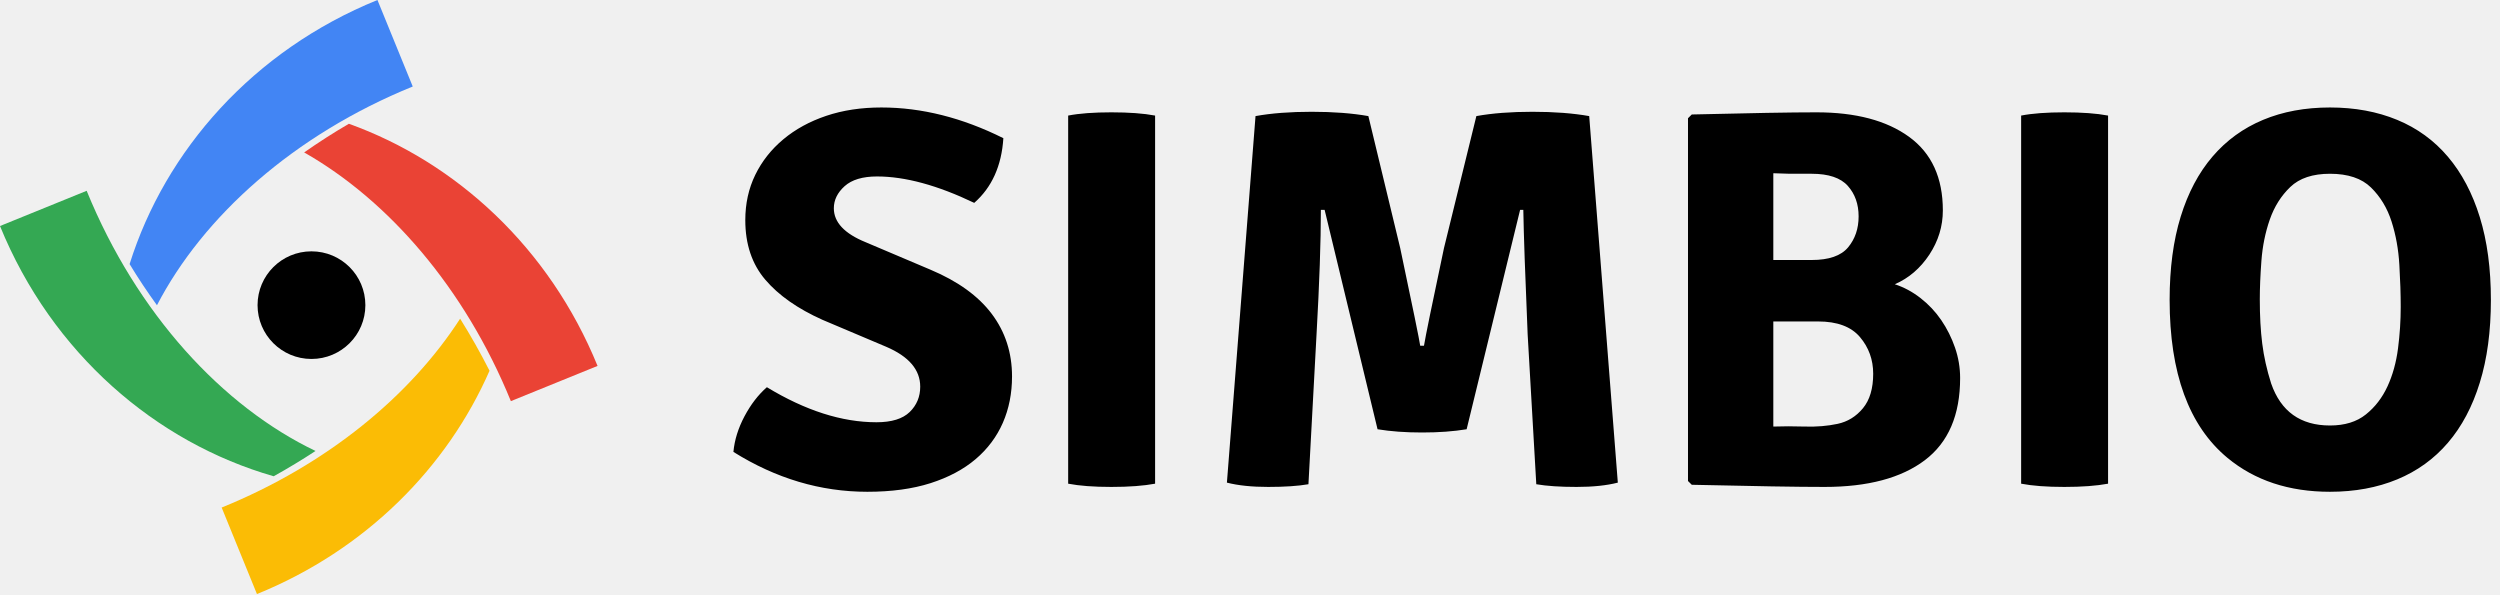
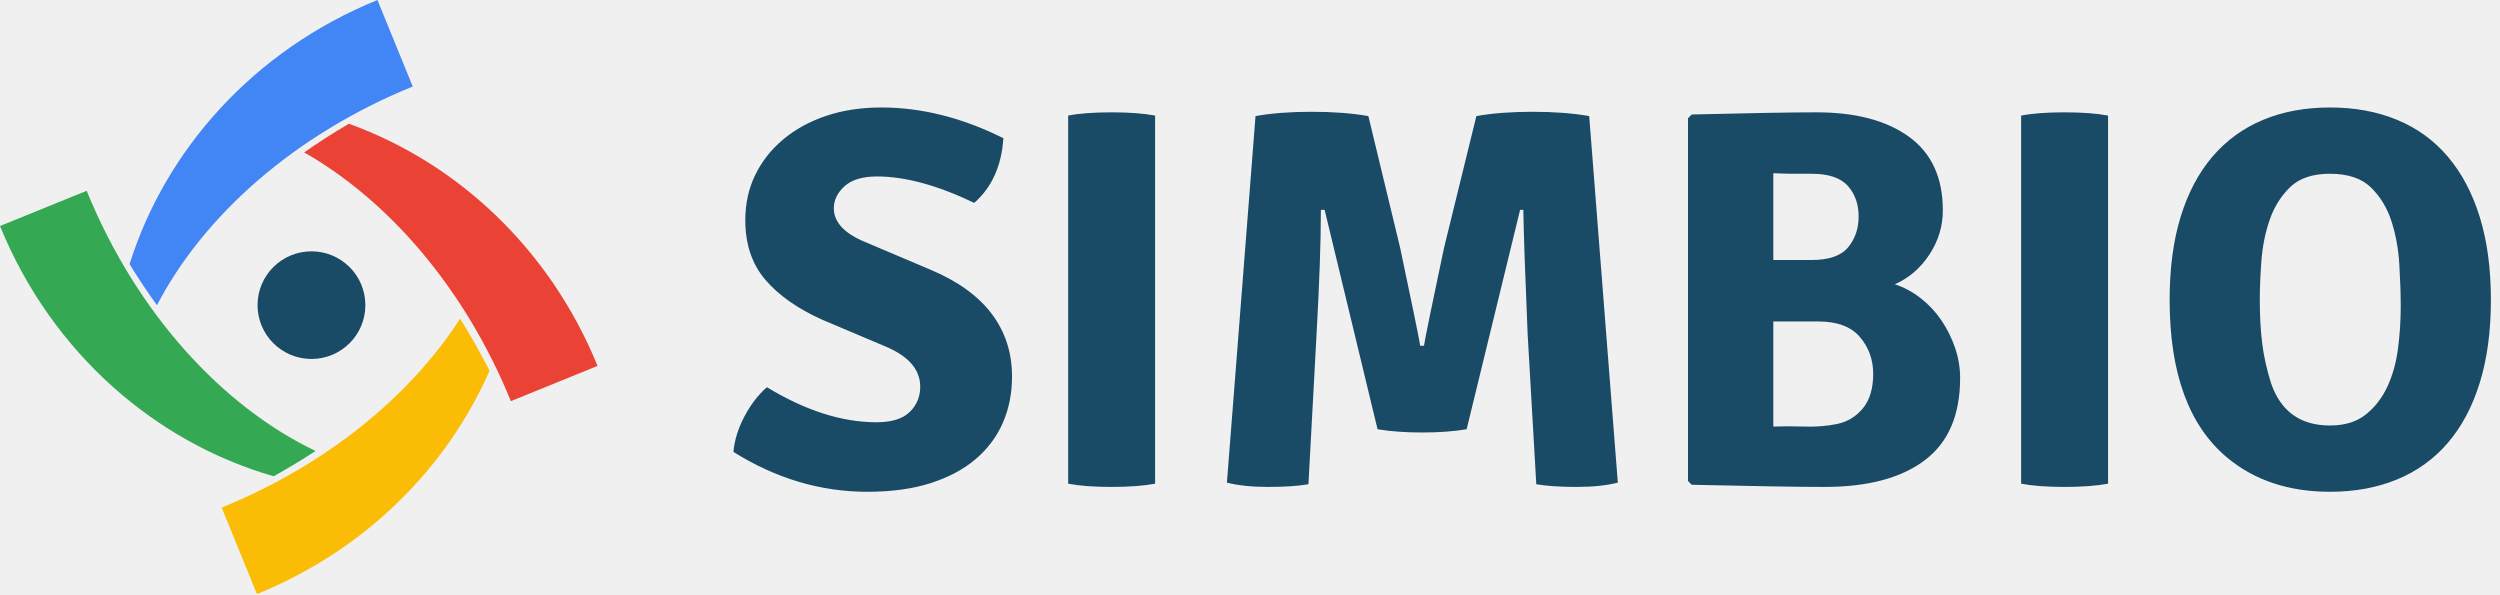
<svg xmlns="http://www.w3.org/2000/svg" width="101" height="24" viewBox="0 0 101 24" fill="none">
  <g clip-path="url(#clip0_288_39603)">
    <path d="M19.777 14.978C19.407 14.249 19.01 13.547 18.589 12.875C16.58 15.988 13.217 18.773 8.955 20.505L10.381 24C14.788 22.209 18.065 18.88 19.777 14.978Z" fill="#FBBC05" />
    <path d="M11.057 19.241C11.64 18.917 12.204 18.576 12.747 18.219C8.998 16.425 5.529 12.679 3.501 7.708L0 9.131C2.096 14.271 6.296 17.876 11.057 19.241Z" fill="#34A853" />
    <path d="M16.675 3.495L15.249 0C10.234 2.038 6.68 6.069 5.236 10.669C5.586 11.246 5.956 11.799 6.341 12.332C8.206 8.74 11.87 5.448 16.675 3.495Z" fill="#4285F4" />
    <path d="M24.141 14.783C22.194 10.009 18.434 6.561 14.095 5C13.468 5.366 12.865 5.753 12.288 6.158C15.689 8.092 18.774 11.632 20.639 16.206L24.141 14.783Z" fill="#EA4335" />
-     <path d="M12.583 14.502C13.786 14.502 14.761 13.529 14.761 12.328C14.761 11.127 13.786 10.154 12.583 10.154C11.38 10.154 10.405 11.127 10.405 12.328C10.405 13.529 11.38 14.502 12.583 14.502Z" fill="black" />
-     <path d="M29.63 18.257C29.674 17.777 29.823 17.299 30.077 16.819C30.332 16.34 30.633 15.948 30.982 15.643C32.538 16.587 34.014 17.059 35.41 17.059C36.021 17.059 36.468 16.921 36.752 16.645C37.035 16.369 37.177 16.028 37.177 15.622C37.177 14.939 36.719 14.402 35.803 14.01L33.229 12.921C32.226 12.472 31.455 11.931 30.917 11.299C30.379 10.668 30.11 9.866 30.11 8.893C30.11 8.225 30.244 7.616 30.513 7.064C30.782 6.512 31.161 6.033 31.648 5.627C32.135 5.22 32.713 4.904 33.382 4.679C34.051 4.454 34.792 4.342 35.607 4.342C37.236 4.342 38.879 4.756 40.536 5.583C40.464 6.701 40.071 7.572 39.359 8.196C37.875 7.485 36.567 7.129 35.432 7.129C34.851 7.129 34.414 7.26 34.123 7.521C33.833 7.782 33.687 8.08 33.687 8.414C33.687 8.98 34.116 9.437 34.974 9.786L37.592 10.896C38.697 11.361 39.522 11.956 40.068 12.682C40.613 13.408 40.886 14.25 40.886 15.208C40.886 15.89 40.762 16.515 40.515 17.081C40.267 17.647 39.9 18.137 39.413 18.551C38.926 18.964 38.319 19.287 37.592 19.52C36.865 19.752 36.014 19.868 35.04 19.868C33.149 19.868 31.346 19.331 29.63 18.257ZM43.154 19.541V4.669C43.605 4.581 44.187 4.538 44.899 4.538C45.612 4.538 46.201 4.581 46.666 4.669V19.541C46.201 19.628 45.612 19.672 44.899 19.672C44.187 19.672 43.605 19.628 43.154 19.541ZM49.567 19.498L50.723 4.69C51.363 4.574 52.119 4.516 52.992 4.516C53.864 4.516 54.628 4.574 55.282 4.69L56.569 10.025C57.078 12.435 57.347 13.749 57.376 13.967H57.529C57.587 13.604 57.856 12.29 58.336 10.025L59.645 4.69C60.285 4.574 61.041 4.516 61.913 4.516C62.786 4.516 63.549 4.574 64.204 4.69L65.36 19.498C64.909 19.614 64.353 19.672 63.691 19.672C63.029 19.672 62.488 19.636 62.066 19.563L61.717 13.509C61.615 11.1 61.557 9.423 61.542 8.479H61.412L59.252 17.342C58.729 17.429 58.129 17.473 57.453 17.473C56.776 17.473 56.176 17.429 55.653 17.342L53.515 8.479H53.363C53.363 9.771 53.304 11.448 53.188 13.509L52.861 19.563C52.439 19.636 51.898 19.672 51.236 19.672C50.574 19.672 50.018 19.614 49.567 19.498ZM68.348 4.625C69.526 4.596 70.533 4.574 71.369 4.56C72.206 4.545 72.878 4.538 73.387 4.538C74.972 4.538 76.219 4.868 77.128 5.529C78.037 6.189 78.491 7.18 78.491 8.501C78.491 9.14 78.309 9.735 77.946 10.287C77.582 10.838 77.117 11.238 76.55 11.484C76.913 11.601 77.259 11.786 77.586 12.04C77.913 12.294 78.193 12.591 78.426 12.932C78.659 13.274 78.844 13.644 78.982 14.043C79.12 14.442 79.189 14.852 79.189 15.273C79.189 16.769 78.713 17.875 77.761 18.594C76.808 19.313 75.459 19.672 73.714 19.672C73.176 19.672 72.464 19.665 71.577 19.65C70.689 19.636 69.613 19.614 68.348 19.585L68.195 19.433V4.777L68.348 4.625ZM73.453 12.987H71.642V17.233C72.02 17.219 72.445 17.219 72.918 17.233C73.391 17.248 73.831 17.211 74.238 17.124C74.645 17.037 74.987 16.827 75.263 16.493C75.539 16.159 75.677 15.694 75.677 15.099C75.677 14.533 75.499 14.039 75.143 13.618C74.787 13.197 74.223 12.987 73.453 12.987ZM71.642 6.999V10.504H73.191C73.889 10.504 74.379 10.334 74.663 9.993C74.947 9.652 75.088 9.234 75.088 8.741C75.088 8.247 74.943 7.837 74.652 7.51C74.361 7.184 73.874 7.02 73.191 7.02H72.307C72.307 7.02 72.085 7.013 71.642 6.999ZM81.654 19.541V4.669C82.105 4.581 82.687 4.538 83.399 4.538C84.112 4.538 84.701 4.581 85.166 4.669V19.541C84.701 19.628 84.112 19.672 83.399 19.672C82.687 19.672 82.105 19.628 81.654 19.541ZM91.754 15.491C92.146 16.623 92.939 17.19 94.131 17.19C94.728 17.19 95.211 17.041 95.582 16.743C95.953 16.446 96.243 16.068 96.454 15.611C96.665 15.154 96.807 14.642 96.88 14.076C96.953 13.509 96.989 12.951 96.989 12.399C96.989 11.891 96.971 11.325 96.934 10.7C96.898 10.076 96.793 9.492 96.618 8.947C96.444 8.403 96.167 7.946 95.789 7.576C95.411 7.205 94.858 7.02 94.131 7.02C93.433 7.02 92.899 7.198 92.528 7.554C92.157 7.91 91.881 8.349 91.699 8.871C91.517 9.394 91.405 9.949 91.361 10.537C91.317 11.125 91.296 11.644 91.296 12.094C91.296 12.762 91.328 13.357 91.394 13.88C91.459 14.402 91.579 14.939 91.754 15.491ZM89.987 18.496C88.431 17.204 87.653 15.077 87.653 12.116C87.653 10.838 87.802 9.717 88.1 8.752C88.398 7.786 88.827 6.977 89.387 6.324C89.947 5.67 90.627 5.177 91.427 4.843C92.226 4.509 93.128 4.342 94.131 4.342C95.135 4.342 96.04 4.509 96.847 4.843C97.654 5.177 98.338 5.674 98.897 6.334C99.457 6.995 99.886 7.808 100.184 8.773C100.483 9.739 100.632 10.853 100.632 12.116C100.632 13.379 100.483 14.493 100.184 15.458C99.886 16.424 99.457 17.233 98.897 17.886C98.338 18.54 97.654 19.033 96.847 19.367C96.04 19.701 95.135 19.868 94.131 19.868C92.474 19.868 91.092 19.411 89.987 18.496Z" fill="black" />
+     <path d="M12.583 14.502C13.786 14.502 14.761 13.529 14.761 12.328C14.761 11.127 13.786 10.154 12.583 10.154C11.38 10.154 10.405 11.127 10.405 12.328C10.405 13.529 11.38 14.502 12.583 14.502Z" fill="#194B67" />
+     <path d="M29.63 18.257C29.674 17.777 29.823 17.299 30.077 16.819C30.332 16.34 30.633 15.948 30.982 15.643C32.538 16.587 34.014 17.059 35.41 17.059C36.021 17.059 36.468 16.921 36.752 16.645C37.035 16.369 37.177 16.028 37.177 15.622C37.177 14.939 36.719 14.402 35.803 14.01L33.229 12.921C32.226 12.472 31.455 11.931 30.917 11.299C30.379 10.668 30.11 9.866 30.11 8.893C30.11 8.225 30.244 7.616 30.513 7.064C30.782 6.512 31.161 6.033 31.648 5.627C32.135 5.22 32.713 4.904 33.382 4.679C34.051 4.454 34.792 4.342 35.607 4.342C37.236 4.342 38.879 4.756 40.536 5.583C40.464 6.701 40.071 7.572 39.359 8.196C37.875 7.485 36.567 7.129 35.432 7.129C34.851 7.129 34.414 7.26 34.123 7.521C33.833 7.782 33.687 8.08 33.687 8.414C33.687 8.98 34.116 9.437 34.974 9.786L37.592 10.896C38.697 11.361 39.522 11.956 40.068 12.682C40.613 13.408 40.886 14.25 40.886 15.208C40.886 15.89 40.762 16.515 40.515 17.081C40.267 17.647 39.9 18.137 39.413 18.551C38.926 18.964 38.319 19.287 37.592 19.52C36.865 19.752 36.014 19.868 35.04 19.868C33.149 19.868 31.346 19.331 29.63 18.257ZM43.154 19.541V4.669C43.605 4.581 44.187 4.538 44.899 4.538C45.612 4.538 46.201 4.581 46.666 4.669V19.541C46.201 19.628 45.612 19.672 44.899 19.672C44.187 19.672 43.605 19.628 43.154 19.541ZM49.567 19.498L50.723 4.69C51.363 4.574 52.119 4.516 52.992 4.516C53.864 4.516 54.628 4.574 55.282 4.69L56.569 10.025C57.078 12.435 57.347 13.749 57.376 13.967H57.529C57.587 13.604 57.856 12.29 58.336 10.025L59.645 4.69C60.285 4.574 61.041 4.516 61.913 4.516C62.786 4.516 63.549 4.574 64.204 4.69L65.36 19.498C64.909 19.614 64.353 19.672 63.691 19.672C63.029 19.672 62.488 19.636 62.066 19.563L61.717 13.509C61.615 11.1 61.557 9.423 61.542 8.479H61.412L59.252 17.342C58.729 17.429 58.129 17.473 57.453 17.473C56.776 17.473 56.176 17.429 55.653 17.342L53.515 8.479H53.363C53.363 9.771 53.304 11.448 53.188 13.509L52.861 19.563C52.439 19.636 51.898 19.672 51.236 19.672C50.574 19.672 50.018 19.614 49.567 19.498ZM68.348 4.625C69.526 4.596 70.533 4.574 71.369 4.56C72.206 4.545 72.878 4.538 73.387 4.538C74.972 4.538 76.219 4.868 77.128 5.529C78.037 6.189 78.491 7.18 78.491 8.501C78.491 9.14 78.309 9.735 77.946 10.287C77.582 10.838 77.117 11.238 76.55 11.484C76.913 11.601 77.259 11.786 77.586 12.04C77.913 12.294 78.193 12.591 78.426 12.932C78.659 13.274 78.844 13.644 78.982 14.043C79.12 14.442 79.189 14.852 79.189 15.273C79.189 16.769 78.713 17.875 77.761 18.594C76.808 19.313 75.459 19.672 73.714 19.672C73.176 19.672 72.464 19.665 71.577 19.65C70.689 19.636 69.613 19.614 68.348 19.585L68.195 19.433V4.777L68.348 4.625ZM73.453 12.987H71.642V17.233C72.02 17.219 72.445 17.219 72.918 17.233C73.391 17.248 73.831 17.211 74.238 17.124C74.645 17.037 74.987 16.827 75.263 16.493C75.539 16.159 75.677 15.694 75.677 15.099C75.677 14.533 75.499 14.039 75.143 13.618C74.787 13.197 74.223 12.987 73.453 12.987ZM71.642 6.999V10.504H73.191C73.889 10.504 74.379 10.334 74.663 9.993C74.947 9.652 75.088 9.234 75.088 8.741C75.088 8.247 74.943 7.837 74.652 7.51C74.361 7.184 73.874 7.02 73.191 7.02H72.307C72.307 7.02 72.085 7.013 71.642 6.999ZM81.654 19.541V4.669C82.105 4.581 82.687 4.538 83.399 4.538C84.112 4.538 84.701 4.581 85.166 4.669V19.541C84.701 19.628 84.112 19.672 83.399 19.672C82.687 19.672 82.105 19.628 81.654 19.541ZM91.754 15.491C92.146 16.623 92.939 17.19 94.131 17.19C94.728 17.19 95.211 17.041 95.582 16.743C95.953 16.446 96.243 16.068 96.454 15.611C96.665 15.154 96.807 14.642 96.88 14.076C96.953 13.509 96.989 12.951 96.989 12.399C96.989 11.891 96.971 11.325 96.934 10.7C96.898 10.076 96.793 9.492 96.618 8.947C96.444 8.403 96.167 7.946 95.789 7.576C95.411 7.205 94.858 7.02 94.131 7.02C93.433 7.02 92.899 7.198 92.528 7.554C92.157 7.91 91.881 8.349 91.699 8.871C91.517 9.394 91.405 9.949 91.361 10.537C91.317 11.125 91.296 11.644 91.296 12.094C91.296 12.762 91.328 13.357 91.394 13.88C91.459 14.402 91.579 14.939 91.754 15.491ZM89.987 18.496C88.431 17.204 87.653 15.077 87.653 12.116C87.653 10.838 87.802 9.717 88.1 8.752C88.398 7.786 88.827 6.977 89.387 6.324C89.947 5.67 90.627 5.177 91.427 4.843C92.226 4.509 93.128 4.342 94.131 4.342C95.135 4.342 96.04 4.509 96.847 4.843C97.654 5.177 98.338 5.674 98.897 6.334C99.457 6.995 99.886 7.808 100.184 8.773C100.483 9.739 100.632 10.853 100.632 12.116C100.632 13.379 100.483 14.493 100.184 15.458C99.886 16.424 99.457 17.233 98.897 17.886C98.338 18.54 97.654 19.033 96.847 19.367C96.04 19.701 95.135 19.868 94.131 19.868C92.474 19.868 91.092 19.411 89.987 18.496Z" fill="#194B67" />
  </g>
  <defs>
    <clipPath id="clip0_288_39603">
      <rect width="100.632" height="24" fill="white" />
    </clipPath>
  </defs>
</svg>
